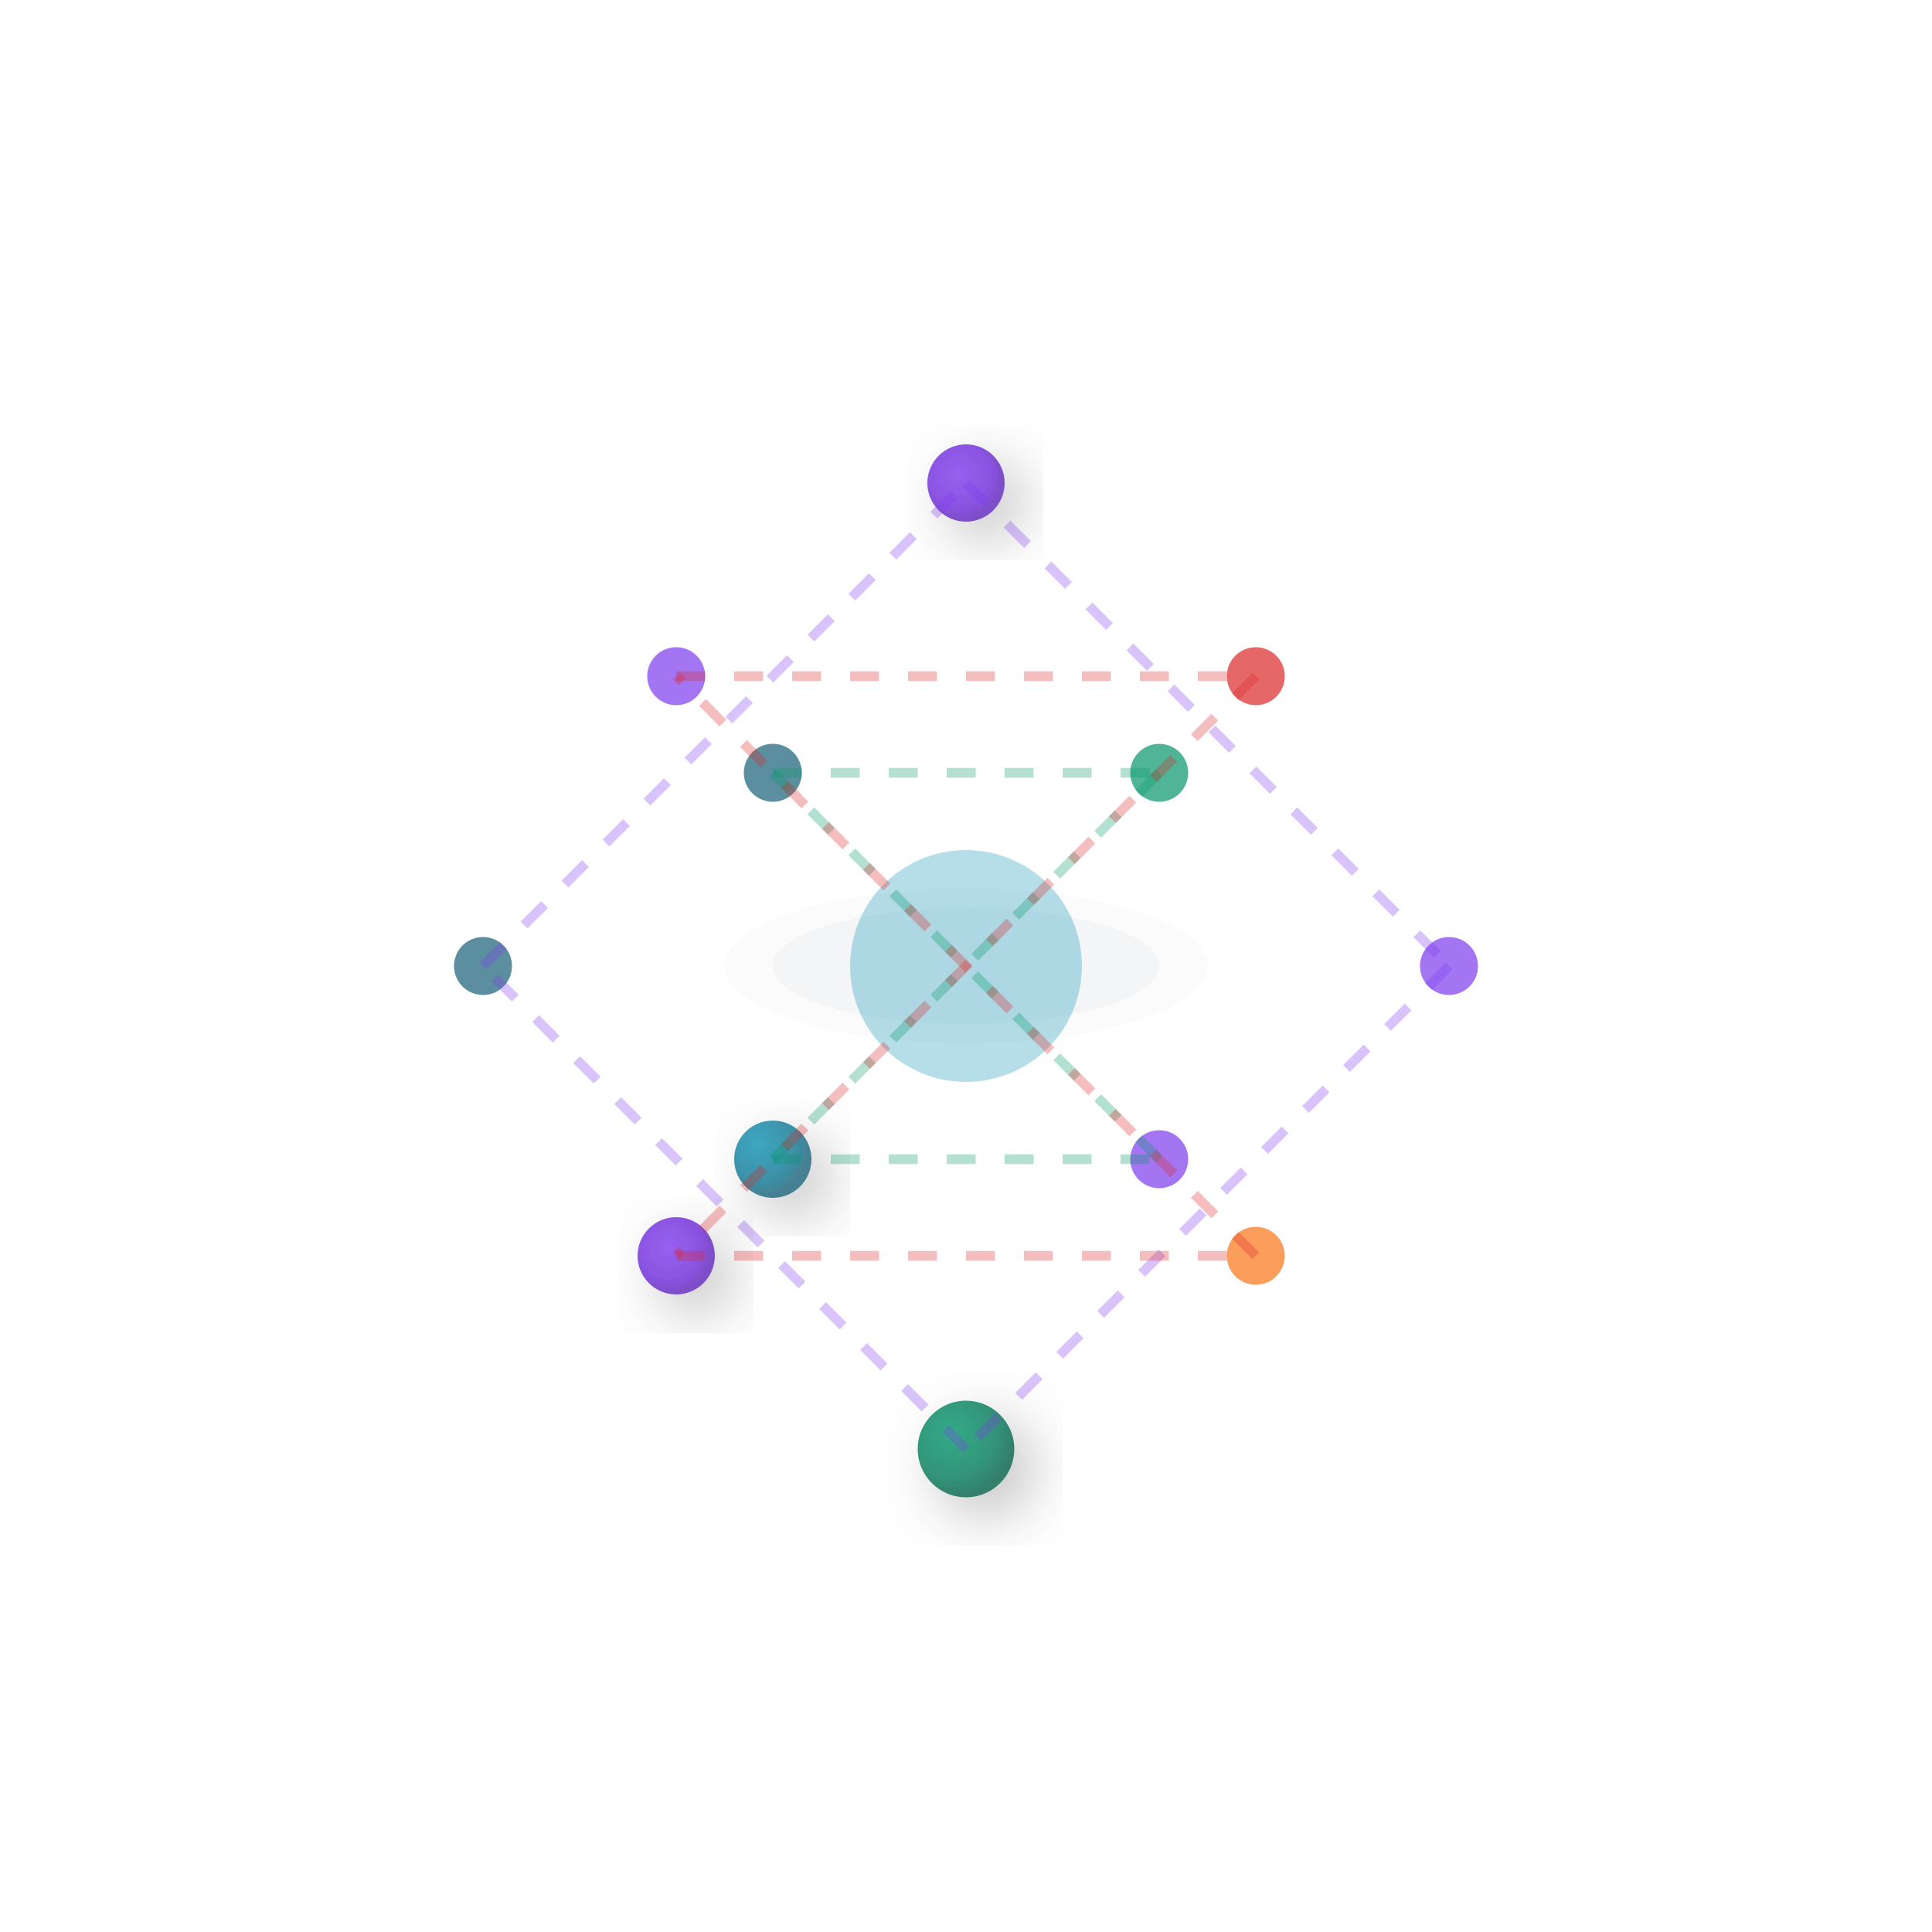
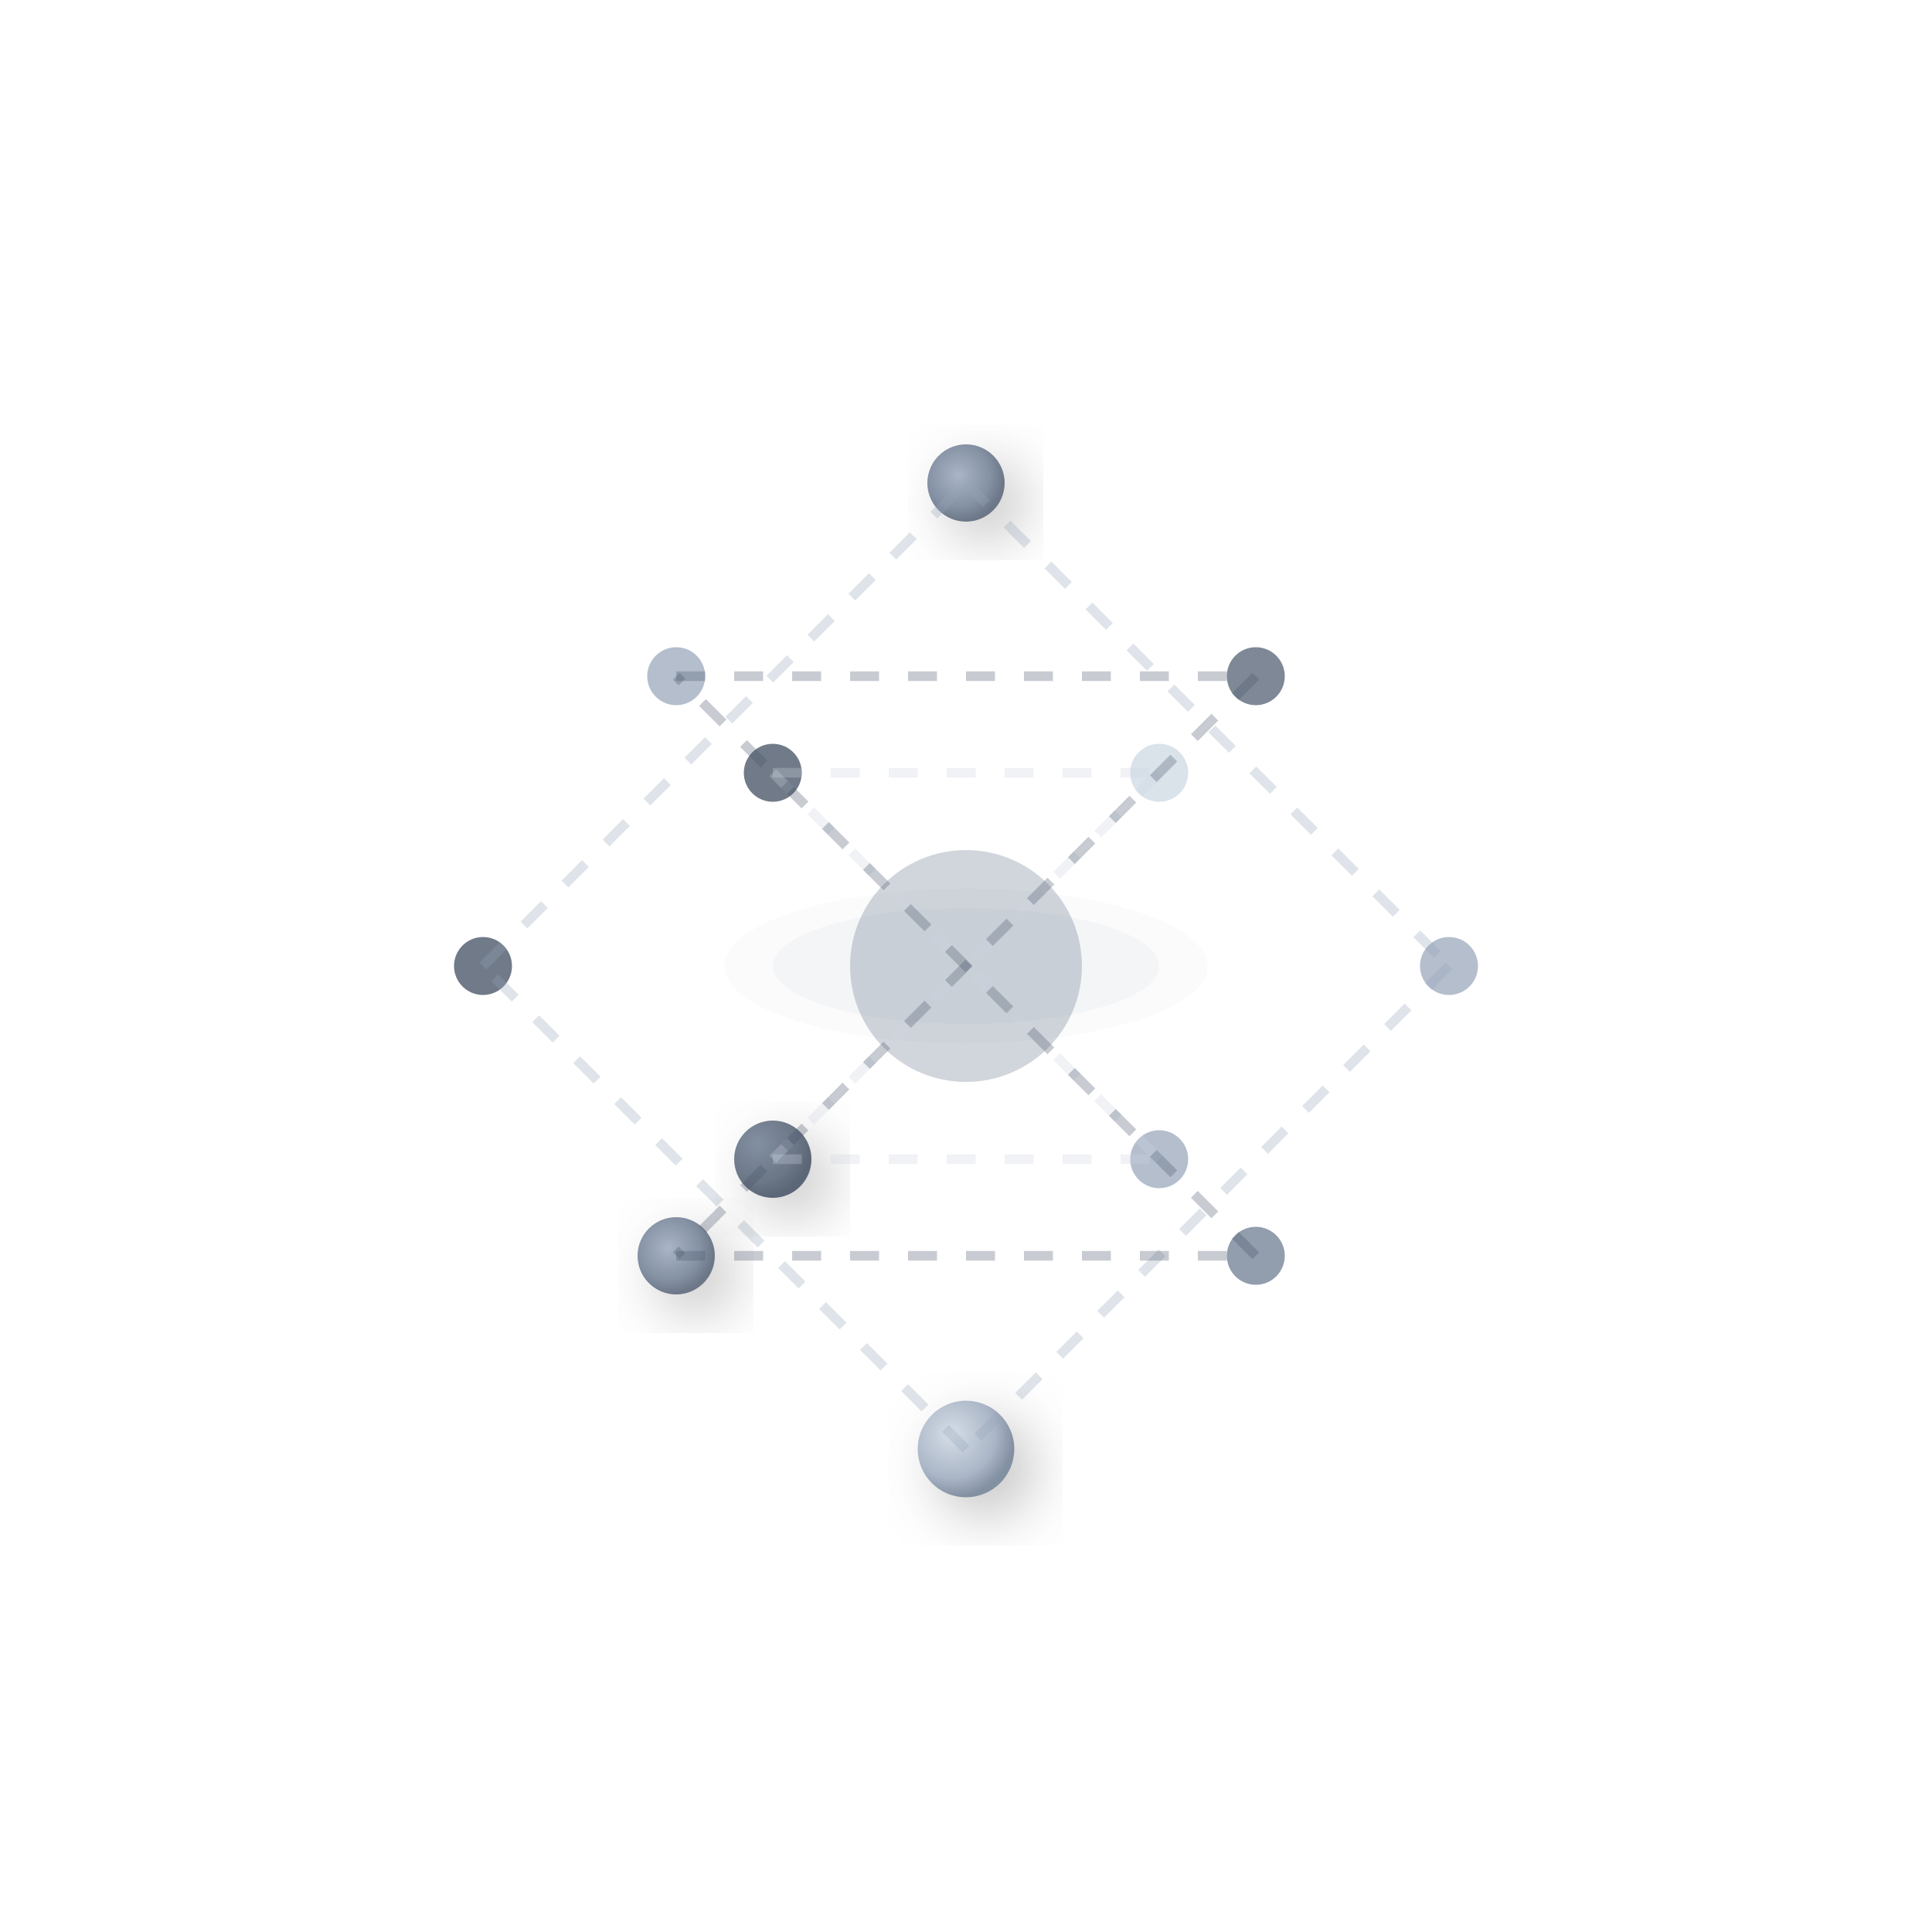
<svg xmlns="http://www.w3.org/2000/svg" width="200" height="200" viewBox="0 0 200 200">
  <defs>
    <radialGradient id="sphere1" cx="30%" cy="30%" r="70%">
-       <stop offset="0%" style="stop-color:#0891b2;stop-opacity:1" />
-       <stop offset="70%" style="stop-color:#0e7490;stop-opacity:1" />
-       <stop offset="100%" style="stop-color:#155e75;stop-opacity:1" />
+       <stop offset="0%" style="stop-color:#64748b;stop-opacity:1" />
+       <stop offset="70%" style="stop-color:#475569;stop-opacity:1" />
+       <stop offset="100%" style="stop-color:#334155;stop-opacity:1" />
    </radialGradient>
    <radialGradient id="sphere2" cx="40%" cy="40%" r="60%">
-       <stop offset="0%" style="stop-color:#7c3aed;stop-opacity:1" />
-       <stop offset="70%" style="stop-color:#6d28d9;stop-opacity:1" />
-       <stop offset="100%" style="stop-color:#5b21b6;stop-opacity:1" />
+       <stop offset="0%" style="stop-color:#94a3b8;stop-opacity:1" />
+       <stop offset="70%" style="stop-color:#64748b;stop-opacity:1" />
+       <stop offset="100%" style="stop-color:#475569;stop-opacity:1" />
    </radialGradient>
    <radialGradient id="sphere3" cx="35%" cy="35%" r="65%">
-       <stop offset="0%" style="stop-color:#059669;stop-opacity:1" />
-       <stop offset="70%" style="stop-color:#047857;stop-opacity:1" />
-       <stop offset="100%" style="stop-color:#065f46;stop-opacity:1" />
+       <stop offset="0%" style="stop-color:#cbd5e1;stop-opacity:1" />
+       <stop offset="70%" style="stop-color:#94a3b8;stop-opacity:1" />
+       <stop offset="100%" style="stop-color:#64748b;stop-opacity:1" />
    </radialGradient>
    <filter id="sphereShadow" x="-50%" y="-50%" width="200%" height="200%">
      <feDropShadow dx="2" dy="2" stdDeviation="3" flood-color="#000000" flood-opacity="0.3" />
    </filter>
  </defs>
  <ellipse cx="100" cy="100" rx="25" ry="8" fill="#f8f9fa" opacity="0.6" class="breathing" />
  <ellipse cx="100" cy="100" rx="20" ry="6" fill="#e9ecef" opacity="0.4" class="breathing" />
-   <circle cx="100" cy="100" r="12" fill="#0891b2" opacity="0.3" class="pulse-center" />
+   <circle cx="100" cy="100" r="12" fill="#64748b" opacity="0.3" class="pulse-center" />
  <g class="orbit-1">
    <circle cx="100" cy="50" r="4" fill="url(#sphere2)" filter="url(#sphereShadow)" opacity="0.8" class="path-follow-1" />
-     <circle cx="150" cy="100" r="3" fill="#7c3aed" opacity="0.7" class="path-follow-2" />
+     <circle cx="150" cy="100" r="3" fill="#94a3b8" opacity="0.7" class="path-follow-2" />
    <circle cx="100" cy="150" r="5" fill="url(#sphere3)" filter="url(#sphereShadow)" opacity="0.8" class="path-follow-3" />
-     <circle cx="50" cy="100" r="3" fill="#155e75" opacity="0.7" class="path-follow-4" />
-     <line x1="100" y1="50" x2="150" y2="100" stroke="#7c3aed" stroke-width="1" stroke-dasharray="3,3" opacity="0.3" />
-     <line x1="150" y1="100" x2="100" y2="150" stroke="#7c3aed" stroke-width="1" stroke-dasharray="3,3" opacity="0.3" />
-     <line x1="100" y1="150" x2="50" y2="100" stroke="#7c3aed" stroke-width="1" stroke-dasharray="3,3" opacity="0.3" />
-     <line x1="50" y1="100" x2="100" y2="50" stroke="#7c3aed" stroke-width="1" stroke-dasharray="3,3" opacity="0.3" />
+     <circle cx="50" cy="100" r="3" fill="#334155" opacity="0.7" class="path-follow-4" />
+     <line x1="100" y1="50" x2="150" y2="100" stroke="#94a3b8" stroke-width="1" stroke-dasharray="3,3" opacity="0.3" />
+     <line x1="150" y1="100" x2="100" y2="150" stroke="#94a3b8" stroke-width="1" stroke-dasharray="3,3" opacity="0.3" />
+     <line x1="100" y1="150" x2="50" y2="100" stroke="#94a3b8" stroke-width="1" stroke-dasharray="3,3" opacity="0.3" />
+     <line x1="50" y1="100" x2="100" y2="50" stroke="#94a3b8" stroke-width="1" stroke-dasharray="3,3" opacity="0.3" />
  </g>
  <g class="orbit-2">
-     <circle cx="120" cy="80" r="3" fill="#059669" opacity="0.7" class="path-follow-5" />
+     <circle cx="120" cy="80" r="3" fill="#cbd5e1" opacity="0.7" class="path-follow-5" />
    <circle cx="80" cy="120" r="4" fill="url(#sphere1)" filter="url(#sphereShadow)" opacity="0.8" class="path-follow-6" />
-     <circle cx="120" cy="120" r="3" fill="#7c3aed" opacity="0.7" class="path-follow-7" />
-     <circle cx="80" cy="80" r="3" fill="#155e75" opacity="0.7" class="path-follow-8" />
-     <line x1="120" y1="80" x2="80" y2="120" stroke="#059669" stroke-width="1" stroke-dasharray="3,3" opacity="0.3" />
-     <line x1="80" y1="120" x2="120" y2="120" stroke="#059669" stroke-width="1" stroke-dasharray="3,3" opacity="0.3" />
-     <line x1="120" y1="120" x2="80" y2="80" stroke="#059669" stroke-width="1" stroke-dasharray="3,3" opacity="0.3" />
-     <line x1="80" y1="80" x2="120" y2="80" stroke="#059669" stroke-width="1" stroke-dasharray="3,3" opacity="0.3" />
+     <circle cx="120" cy="120" r="3" fill="#94a3b8" opacity="0.7" class="path-follow-7" />
+     <circle cx="80" cy="80" r="3" fill="#334155" opacity="0.7" class="path-follow-8" />
+     <line x1="120" y1="80" x2="80" y2="120" stroke="#cbd5e1" stroke-width="1" stroke-dasharray="3,3" opacity="0.3" />
+     <line x1="80" y1="120" x2="120" y2="120" stroke="#cbd5e1" stroke-width="1" stroke-dasharray="3,3" opacity="0.3" />
+     <line x1="120" y1="120" x2="80" y2="80" stroke="#cbd5e1" stroke-width="1" stroke-dasharray="3,3" opacity="0.3" />
+     <line x1="80" y1="80" x2="120" y2="80" stroke="#cbd5e1" stroke-width="1" stroke-dasharray="3,3" opacity="0.3" />
  </g>
  <g class="orbit-3">
-     <circle cx="130" cy="70" r="3" fill="#dc2626" opacity="0.7" class="path-follow-9" />
+     <circle cx="130" cy="70" r="3" fill="#475569" opacity="0.7" class="path-follow-9" />
    <circle cx="70" cy="130" r="4" fill="url(#sphere2)" filter="url(#sphereShadow)" opacity="0.8" class="path-follow-10" />
-     <circle cx="130" cy="130" r="3" fill="#f97316" opacity="0.7" class="path-follow-11" />
-     <circle cx="70" cy="70" r="3" fill="#7c3aed" opacity="0.7" class="path-follow-12" />
-     <line x1="130" y1="70" x2="70" y2="130" stroke="#dc2626" stroke-width="1" stroke-dasharray="3,3" opacity="0.3" />
-     <line x1="70" y1="130" x2="130" y2="130" stroke="#dc2626" stroke-width="1" stroke-dasharray="3,3" opacity="0.3" />
-     <line x1="130" y1="130" x2="70" y2="70" stroke="#dc2626" stroke-width="1" stroke-dasharray="3,3" opacity="0.3" />
-     <line x1="70" y1="70" x2="130" y2="70" stroke="#dc2626" stroke-width="1" stroke-dasharray="3,3" opacity="0.3" />
+     <circle cx="130" cy="130" r="3" fill="#64748b" opacity="0.7" class="path-follow-11" />
+     <circle cx="70" cy="70" r="3" fill="#94a3b8" opacity="0.7" class="path-follow-12" />
+     <line x1="130" y1="70" x2="70" y2="130" stroke="#475569" stroke-width="1" stroke-dasharray="3,3" opacity="0.3" />
+     <line x1="70" y1="130" x2="130" y2="130" stroke="#475569" stroke-width="1" stroke-dasharray="3,3" opacity="0.3" />
+     <line x1="130" y1="130" x2="70" y2="70" stroke="#475569" stroke-width="1" stroke-dasharray="3,3" opacity="0.3" />
+     <line x1="70" y1="70" x2="130" y2="70" stroke="#475569" stroke-width="1" stroke-dasharray="3,3" opacity="0.3" />
  </g>
  <style>
    .rotate-4d-core {
-       animation: curveFromTop 48s ease-in-out infinite;
-       animation-delay: -24s;
+       animation: curveFromTop 24s ease-in-out infinite;
+       animation-delay: -12s;
    }
    .breathing {
-       animation: breathing 24s ease-in-out infinite;
+       animation: breathing 12s ease-in-out infinite;
    }
    .pulse-center {
-       animation: pulseCenter 36s ease-in-out infinite;
+       animation: pulseCenter 18s ease-in-out infinite;
    }
    
    /* Path following animations for orbit 1 (diamond shape) */
    .path-follow-1 {
-       animation: path1 120s linear infinite;
-       animation-delay: -60s;
+       animation: path1 60s linear infinite;
+       animation-delay: -30s;
    }
    .path-follow-2 {
-       animation: path1 120s linear infinite;
-       animation-delay: -30s;
+       animation: path1 60s linear infinite;
+       animation-delay: -15s;
    }
    .path-follow-3 {
-       animation: path1 120s linear infinite;
-       animation-delay: -90s;
+       animation: path1 60s linear infinite;
+       animation-delay: -45s;
    }
    .path-follow-4 {
-       animation: path1 120s linear infinite;
+       animation: path1 60s linear infinite;
      animation-delay: -0s;
    }
    
    /* Path following animations for orbit 2 (square shape) */
    .path-follow-5 {
-       animation: path2 144s linear infinite;
-       animation-delay: -72s;
+       animation: path2 72s linear infinite;
+       animation-delay: -36s;
    }
    .path-follow-6 {
-       animation: path2 144s linear infinite;
-       animation-delay: -36s;
+       animation: path2 72s linear infinite;
+       animation-delay: -18s;
    }
    .path-follow-7 {
-       animation: path2 144s linear infinite;
-       animation-delay: -108s;
+       animation: path2 72s linear infinite;
+       animation-delay: -54s;
    }
    .path-follow-8 {
-       animation: path2 144s linear infinite;
+       animation: path2 72s linear infinite;
      animation-delay: -0s;
    }
    
    /* Path following animations for orbit 3 (diamond shape) */
    .path-follow-9 {
-       animation: path3 168s linear infinite;
-       animation-delay: -84s;
+       animation: path3 84s linear infinite;
+       animation-delay: -42s;
    }
    .path-follow-10 {
-       animation: path3 168s linear infinite;
-       animation-delay: -42s;
+       animation: path3 84s linear infinite;
+       animation-delay: -21s;
    }
    .path-follow-11 {
-       animation: path3 168s linear infinite;
-       animation-delay: -126s;
+       animation: path3 84s linear infinite;
+       animation-delay: -63s;
    }
    .path-follow-12 {
-       animation: path3 168s linear infinite;
+       animation: path3 84s linear infinite;
      animation-delay: -0s;
    }
    
    @keyframes curveFromTop {
      0% { 
        transform: translateY(-60px) translateX(0px) rotateY(0deg) rotateX(0deg);
        opacity: 0;
      }
      25% { 
        transform: translateY(-30px) translateX(20px) rotateY(90deg) rotateX(90deg);
        opacity: 0.6;
      }
      50% { 
        transform: translateY(0px) translateX(0px) rotateY(180deg) rotateX(180deg);
        opacity: 0.9;
      }
      75% { 
        transform: translateY(-30px) translateX(-20px) rotateY(270deg) rotateX(270deg);
        opacity: 0.6;
      }
      100% { 
        transform: translateY(-60px) translateX(0px) rotateY(360deg) rotateX(360deg);
        opacity: 0;
      }
    }
    
    /* Path 1: Diamond shape - 100,50 -&gt; 150,100 -&gt; 100,150 -&gt; 50,100 -&gt; 100,50 */
    @keyframes path1 {
      0%, 100% { transform: translate(0px, 0px); }
      25% { transform: translate(50px, 50px); }
      50% { transform: translate(0px, 100px); }
      75% { transform: translate(-50px, 50px); }
    }
    
    /* Path 2: Square shape - 120,80 -&gt; 80,120 -&gt; 120,120 -&gt; 80,80 -&gt; 120,80 */
    @keyframes path2 {
      0%, 100% { transform: translate(0px, 0px); }
      25% { transform: translate(-40px, 40px); }
      50% { transform: translate(0px, 40px); }
      75% { transform: translate(-40px, 0px); }
    }
    
    /* Path 3: Diamond shape - 130,70 -&gt; 70,130 -&gt; 130,130 -&gt; 70,70 -&gt; 130,70 */
    @keyframes path3 {
      0%, 100% { transform: translate(0px, 0px); }
      25% { transform: translate(-60px, 60px); }
      50% { transform: translate(0px, 60px); }
      75% { transform: translate(-60px, 0px); }
    }
    
    @keyframes breathing {
      0%, 100% { opacity: 0.4; }
      50% { opacity: 0.8; }
    }
    
    @keyframes pulseCenter {
      0%, 100% { 
        opacity: 0.2;
        transform: scale(0.8);
      }
      50% { 
        opacity: 0.4;
        transform: scale(1.2);
      }
    }
  </style>
</svg>
